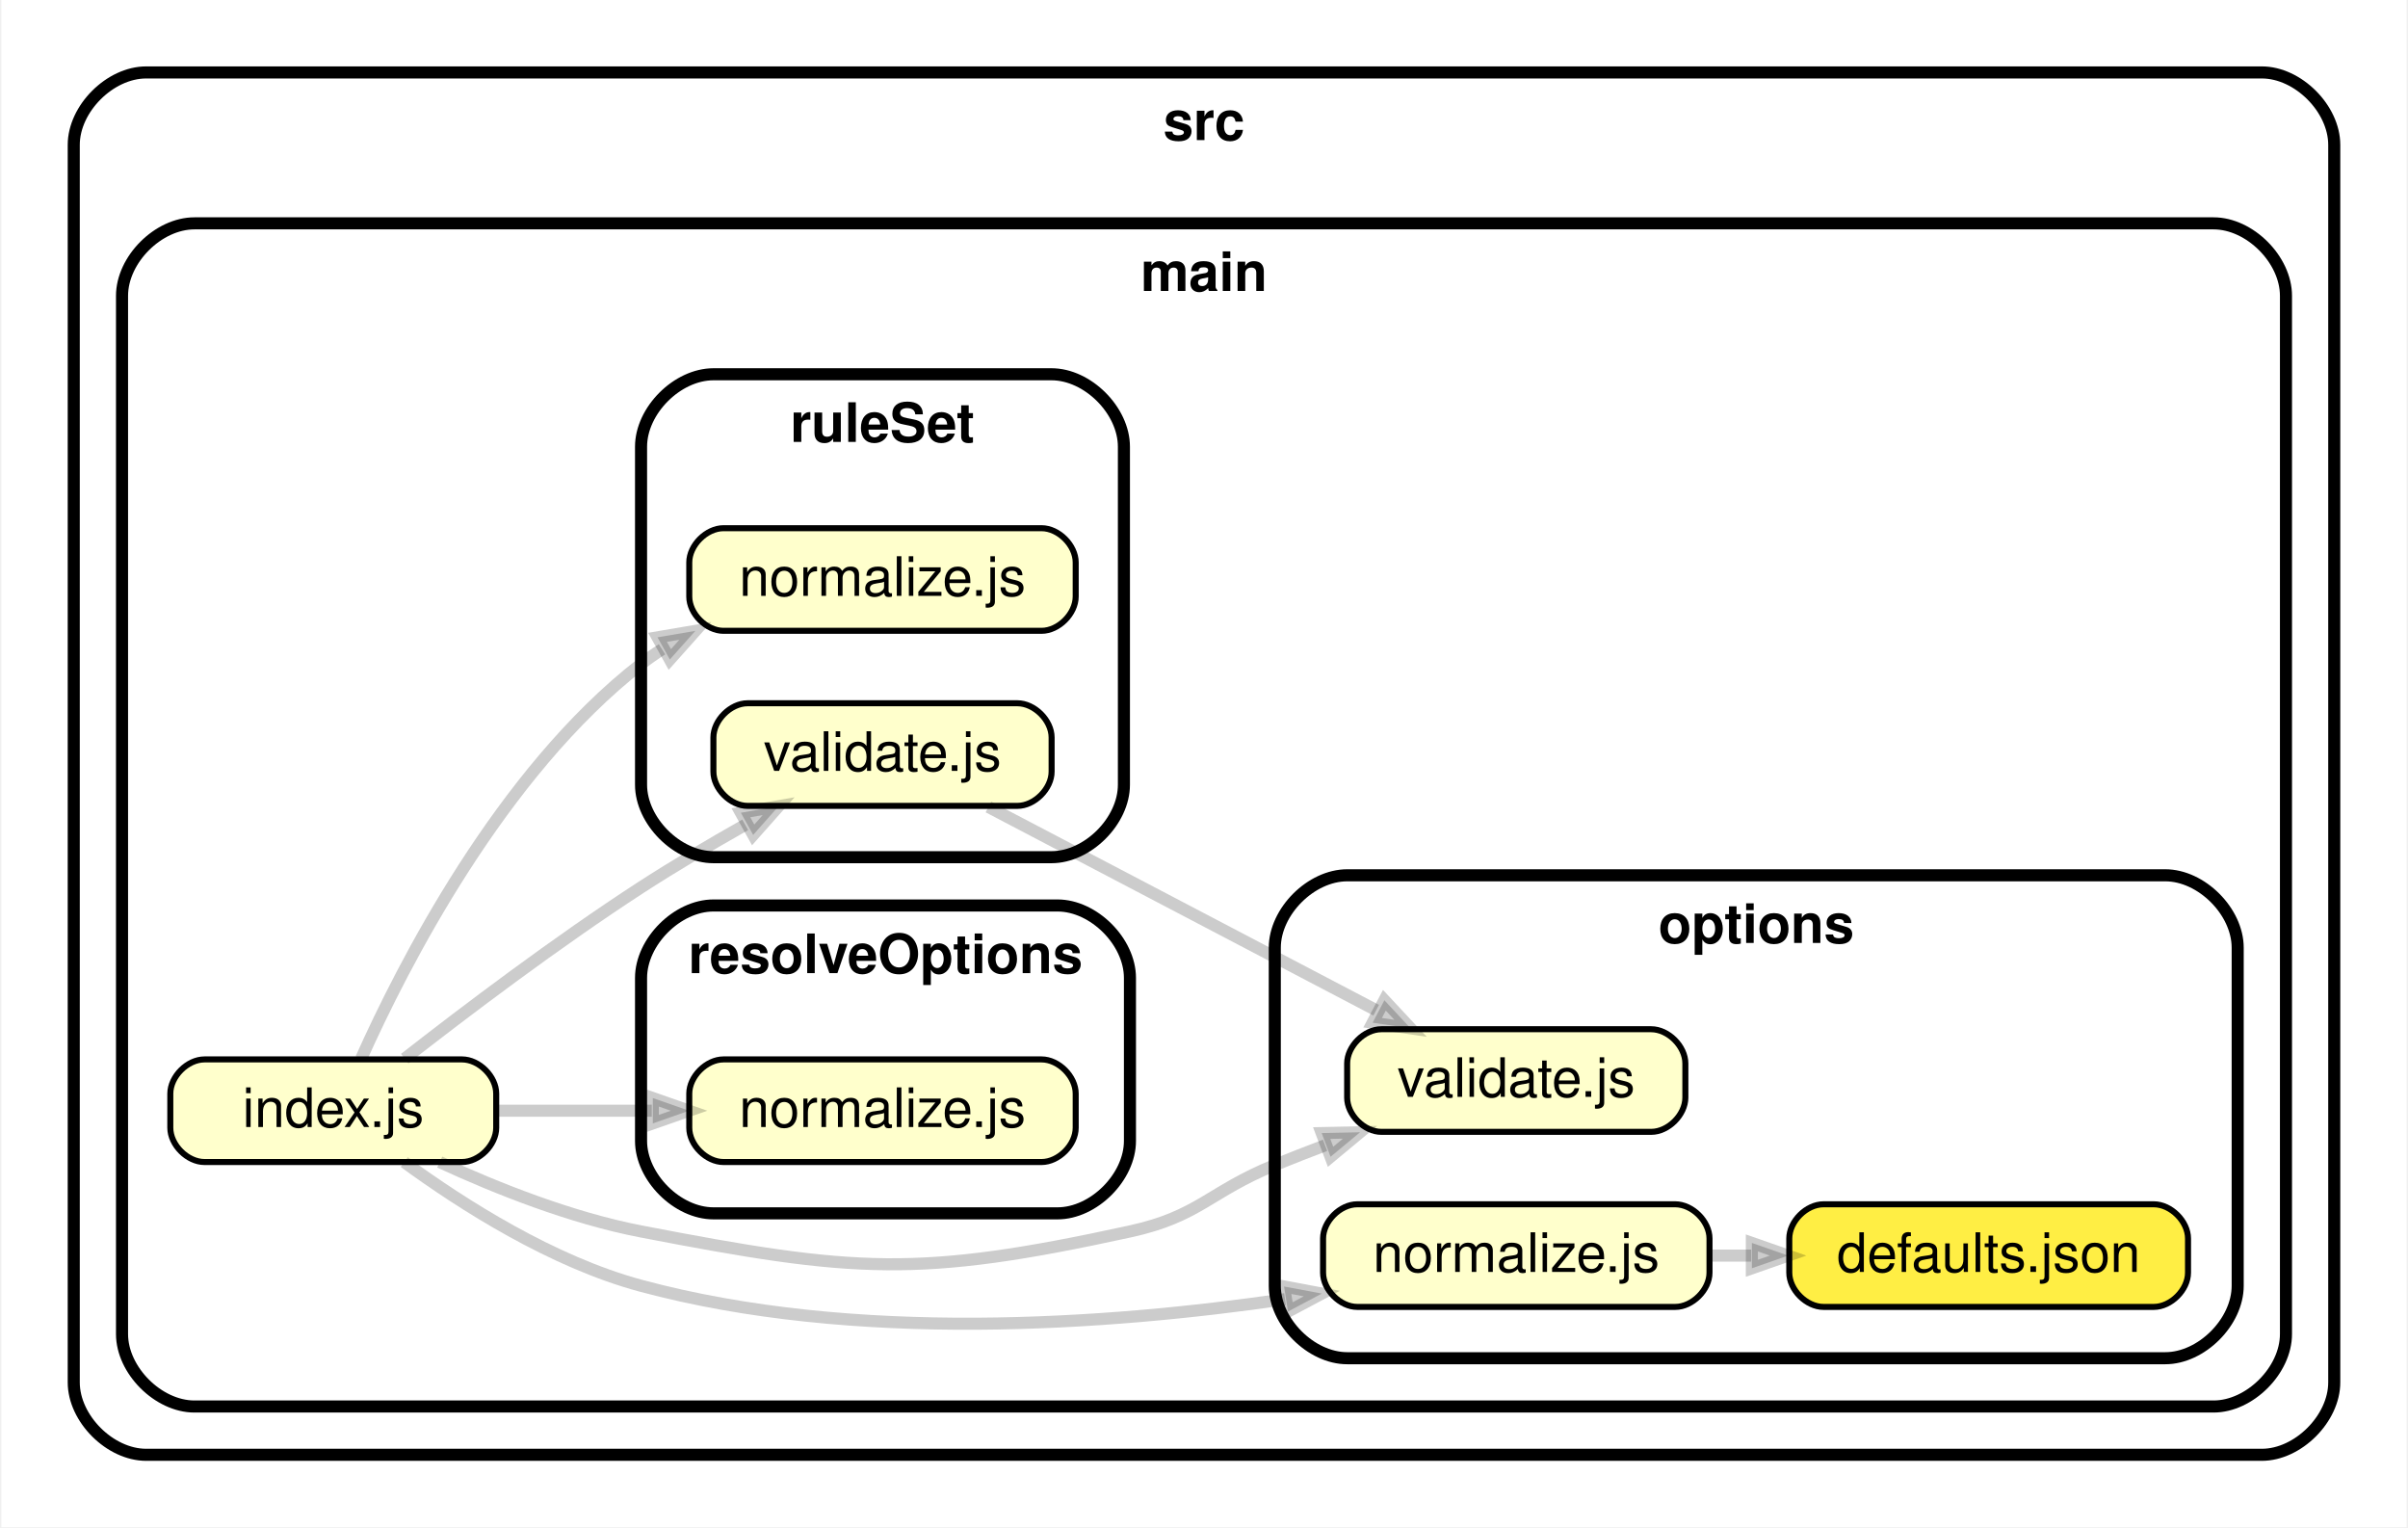
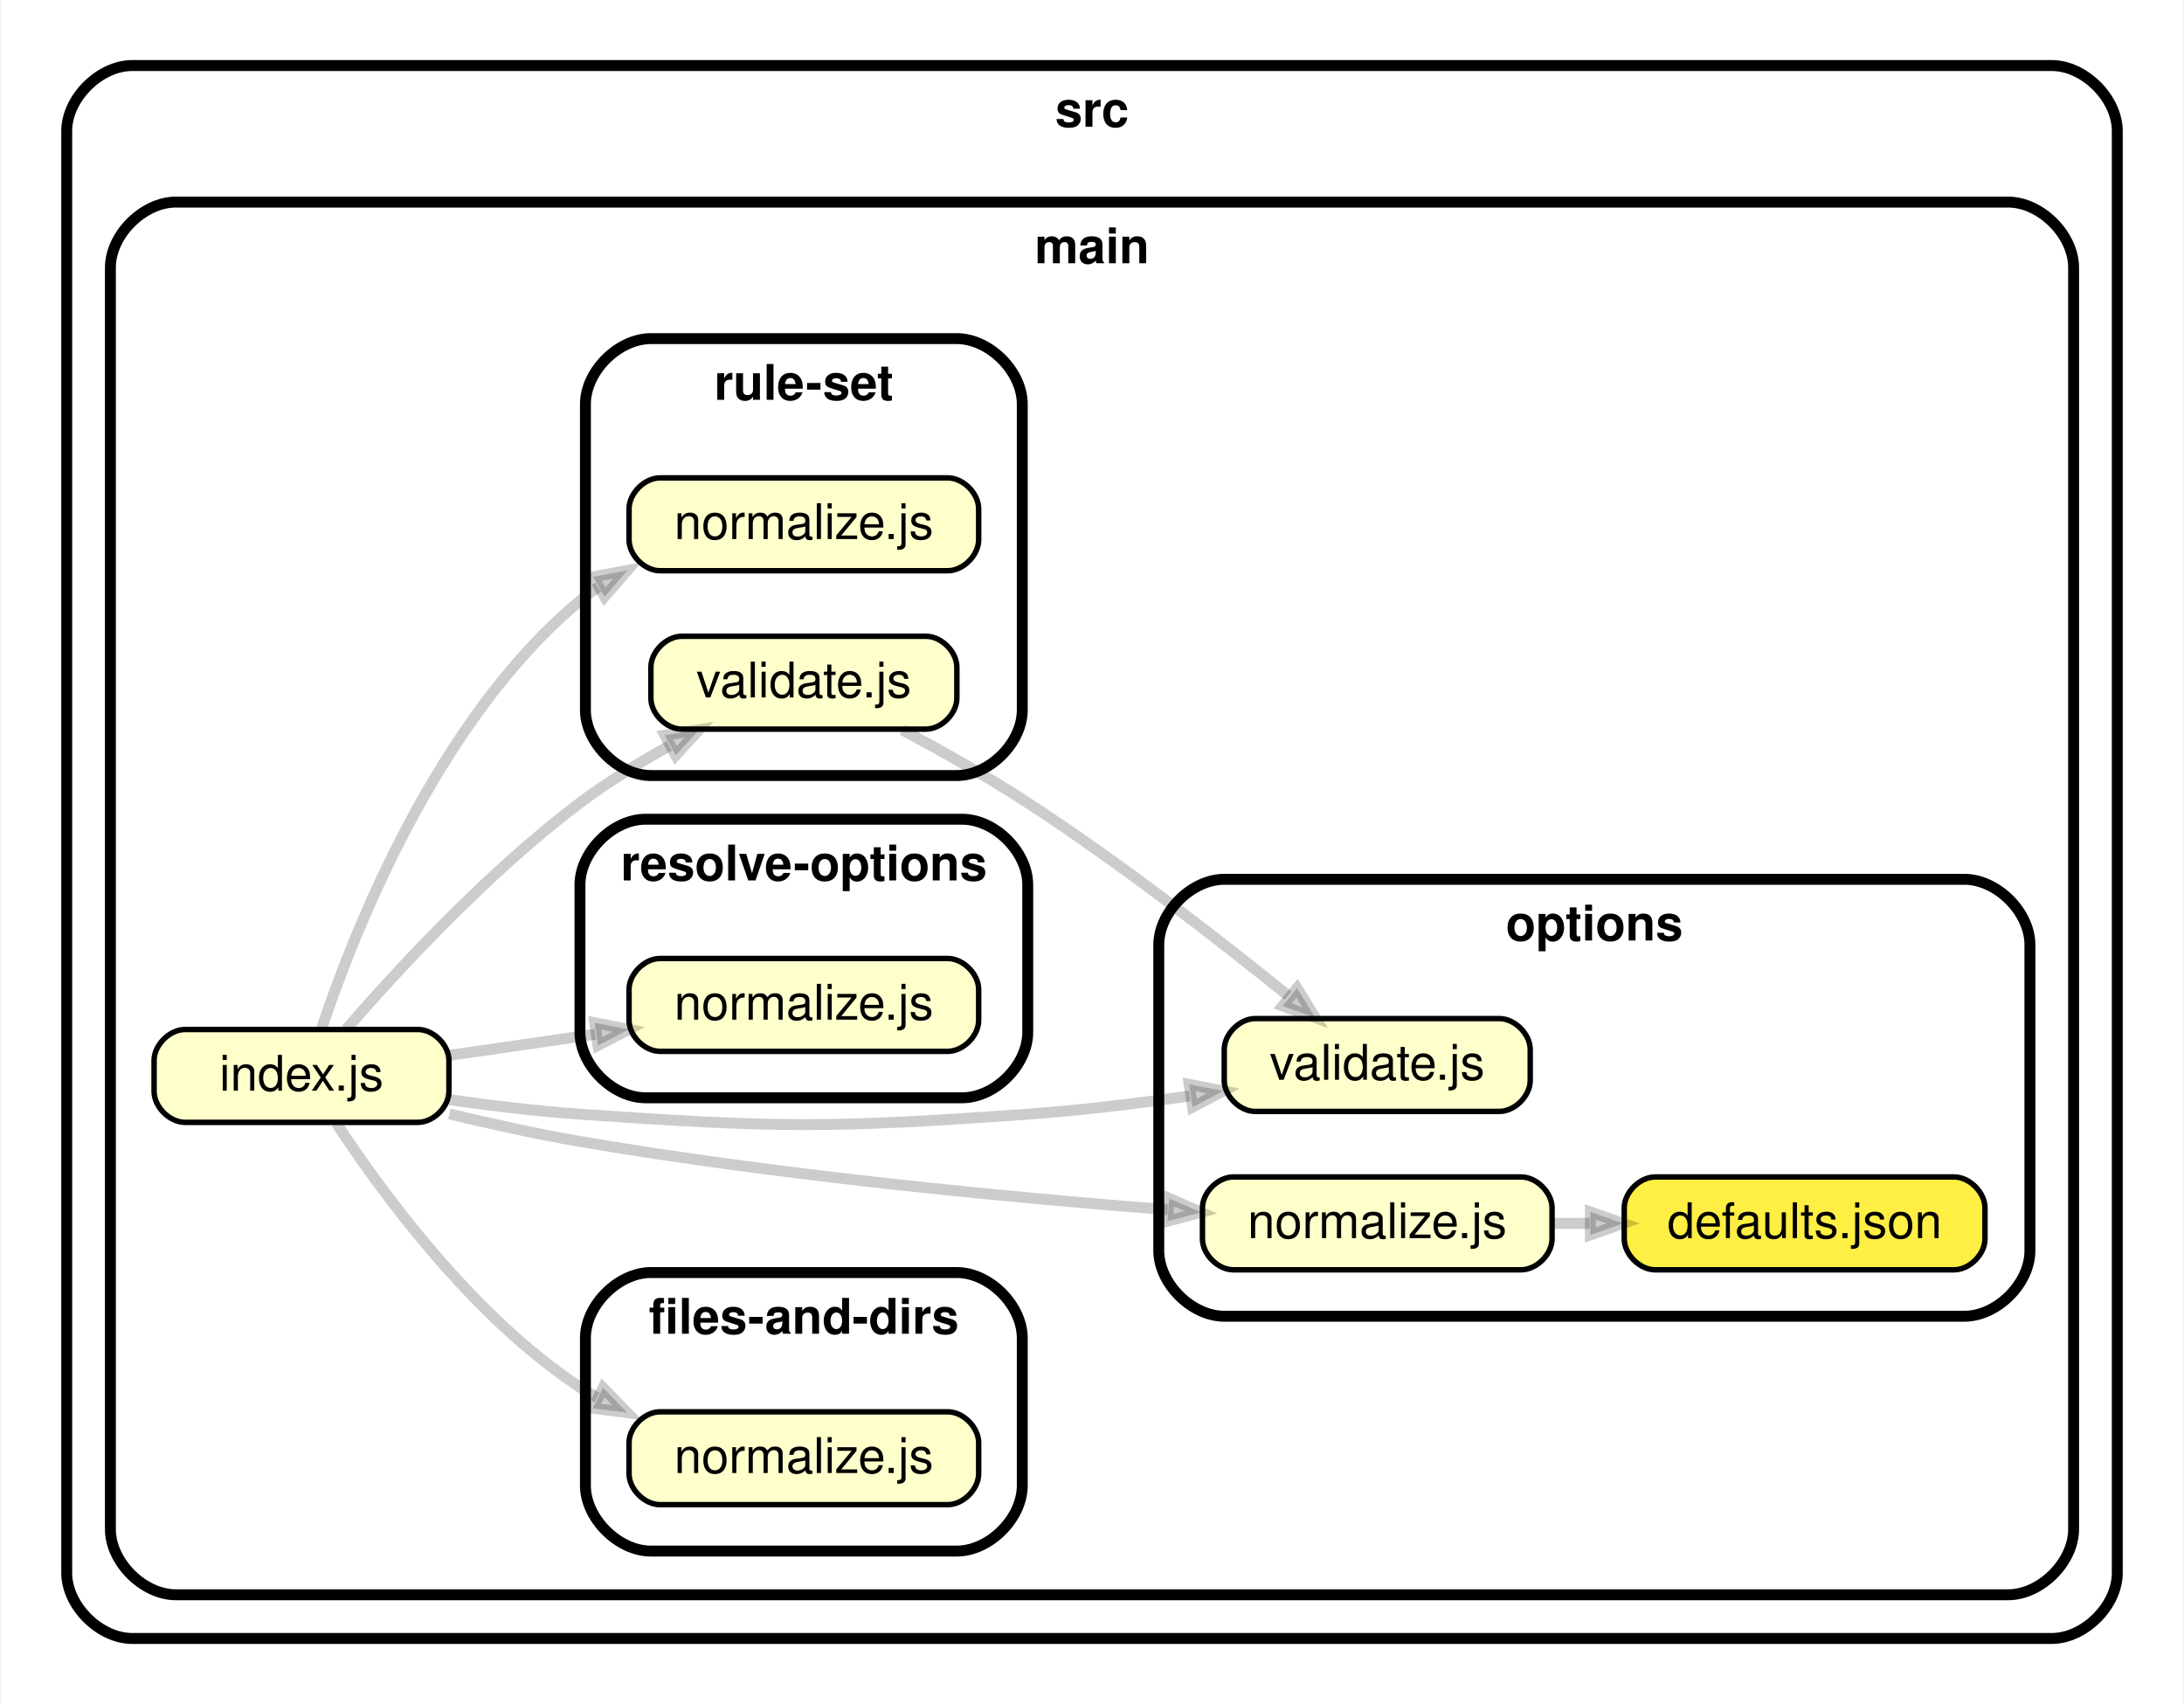
- <svg xmlns="http://www.w3.org/2000/svg" xmlns:xlink="http://www.w3.org/1999/xlink" width="399pt" height="253pt" viewBox="0.00 0.00 398.56 253.00">
-   <g id="graph0" class="graph" transform="scale(1 1) rotate(0) translate(4 249)">
-     <polygon fill="white" stroke="transparent" points="-4,4 -4,-249 394.56,-249 394.56,4 -4,4" />
+ <svg xmlns="http://www.w3.org/2000/svg" xmlns:xlink="http://www.w3.org/1999/xlink" width="400pt" height="312pt" viewBox="0.00 0.00 399.56 312.00">
+   <g id="graph0" class="graph" transform="scale(1 1) rotate(0) translate(4 308)">
+     <polygon fill="white" stroke="transparent" points="-4,4 -4,-308 395.56,-308 395.56,4 -4,4" />
    <g id="clust1" class="cluster">
-       <path fill="#ffffff" stroke="black" stroke-width="2" d="M20,-8C20,-8 370.56,-8 370.56,-8 376.56,-8 382.56,-14 382.56,-20 382.56,-20 382.56,-225 382.56,-225 382.56,-231 376.56,-237 370.56,-237 370.56,-237 20,-237 20,-237 14,-237 8,-231 8,-225 8,-225 8,-20 8,-20 8,-14 14,-8 20,-8" />
-       <text text-anchor="middle" x="195.28" y="-225.8" font-family="Helvetica,sans-Serif" font-weight="bold" font-size="9.00">src</text>
+       <path fill="#ffffff" stroke="black" stroke-width="2" d="M20,-8C20,-8 371.56,-8 371.56,-8 377.56,-8 383.56,-14 383.56,-20 383.56,-20 383.56,-284 383.56,-284 383.56,-290 377.56,-296 371.56,-296 371.56,-296 20,-296 20,-296 14,-296 8,-290 8,-284 8,-284 8,-20 8,-20 8,-14 14,-8 20,-8" />
+       <text text-anchor="middle" x="195.78" y="-284.8" font-family="Helvetica,sans-Serif" font-weight="bold" font-size="9.00">src</text>
    </g>
    <g id="clust2" class="cluster">
-       <path fill="#ffffff" stroke="black" stroke-width="2" d="M28,-16C28,-16 362.56,-16 362.56,-16 368.56,-16 374.56,-22 374.56,-28 374.56,-28 374.56,-200 374.56,-200 374.56,-206 368.56,-212 362.56,-212 362.56,-212 28,-212 28,-212 22,-212 16,-206 16,-200 16,-200 16,-28 16,-28 16,-22 22,-16 28,-16" />
-       <text text-anchor="middle" x="195.28" y="-200.8" font-family="Helvetica,sans-Serif" font-weight="bold" font-size="9.00">main</text>
+       <path fill="#ffffff" stroke="black" stroke-width="2" d="M28,-16C28,-16 363.56,-16 363.56,-16 369.56,-16 375.56,-22 375.56,-28 375.56,-28 375.56,-259 375.56,-259 375.56,-265 369.56,-271 363.56,-271 363.56,-271 28,-271 28,-271 22,-271 16,-265 16,-259 16,-259 16,-28 16,-28 16,-22 22,-16 28,-16" />
+       <text text-anchor="middle" x="195.78" y="-259.8" font-family="Helvetica,sans-Serif" font-weight="bold" font-size="9.00">main</text>
    </g>
    <g id="clust3" class="cluster">
-       <path fill="#ffffff" stroke="black" stroke-width="2" d="M219.01,-24C219.01,-24 354.56,-24 354.56,-24 360.56,-24 366.56,-30 366.56,-36 366.56,-36 366.56,-92 366.56,-92 366.56,-98 360.56,-104 354.56,-104 354.56,-104 219.01,-104 219.01,-104 213.01,-104 207.01,-98 207.01,-92 207.01,-92 207.01,-36 207.01,-36 207.01,-30 213.01,-24 219.01,-24" />
-       <text text-anchor="middle" x="286.79" y="-92.8" font-family="Helvetica,sans-Serif" font-weight="bold" font-size="9.00">options</text>
+       <path fill="#ffffff" stroke="black" stroke-width="2" d="M115,-24C115,-24 171.01,-24 171.01,-24 177.01,-24 183.01,-30 183.01,-36 183.01,-36 183.01,-63 183.01,-63 183.01,-69 177.01,-75 171.01,-75 171.01,-75 115,-75 115,-75 109,-75 103,-69 103,-63 103,-63 103,-36 103,-36 103,-30 109,-24 115,-24" />
+       <text text-anchor="middle" x="143.01" y="-63.8" font-family="Helvetica,sans-Serif" font-weight="bold" font-size="9.00">files-and-dirs</text>
    </g>
    <g id="clust4" class="cluster">
-       <path fill="#ffffff" stroke="black" stroke-width="2" d="M114,-48C114,-48 171.01,-48 171.01,-48 177.01,-48 183.01,-54 183.01,-60 183.01,-60 183.01,-87 183.01,-87 183.01,-93 177.01,-99 171.01,-99 171.01,-99 114,-99 114,-99 108,-99 102,-93 102,-87 102,-87 102,-60 102,-60 102,-54 108,-48 114,-48" />
-       <text text-anchor="middle" x="142.51" y="-87.8" font-family="Helvetica,sans-Serif" font-weight="bold" font-size="9.00">resolveOptions</text>
+       <path fill="#ffffff" stroke="black" stroke-width="2" d="M220.01,-67C220.01,-67 355.56,-67 355.56,-67 361.56,-67 367.56,-73 367.56,-79 367.56,-79 367.56,-135 367.56,-135 367.56,-141 361.56,-147 355.56,-147 355.56,-147 220.01,-147 220.01,-147 214.01,-147 208.01,-141 208.01,-135 208.01,-135 208.01,-79 208.01,-79 208.01,-73 214.01,-67 220.01,-67" />
+       <text text-anchor="middle" x="287.79" y="-135.8" font-family="Helvetica,sans-Serif" font-weight="bold" font-size="9.00">options</text>
    </g>
    <g id="clust5" class="cluster">
-       <path fill="#ffffff" stroke="black" stroke-width="2" d="M114,-107C114,-107 170.01,-107 170.01,-107 176.01,-107 182.01,-113 182.01,-119 182.01,-119 182.01,-175 182.01,-175 182.01,-181 176.01,-187 170.01,-187 170.01,-187 114,-187 114,-187 108,-187 102,-181 102,-175 102,-175 102,-119 102,-119 102,-113 108,-107 114,-107" />
-       <text text-anchor="middle" x="142.01" y="-175.8" font-family="Helvetica,sans-Serif" font-weight="bold" font-size="9.00">ruleSet</text>
+       <path fill="#ffffff" stroke="black" stroke-width="2" d="M114,-107C114,-107 172.01,-107 172.01,-107 178.01,-107 184.01,-113 184.01,-119 184.01,-119 184.01,-146 184.01,-146 184.01,-152 178.01,-158 172.01,-158 172.01,-158 114,-158 114,-158 108,-158 102,-152 102,-146 102,-146 102,-119 102,-119 102,-113 108,-107 114,-107" />
+       <text text-anchor="middle" x="143.01" y="-146.8" font-family="Helvetica,sans-Serif" font-weight="bold" font-size="9.00">resolve-options</text>
+     </g>
+     <g id="clust6" class="cluster">
+       <path fill="#ffffff" stroke="black" stroke-width="2" d="M115,-166C115,-166 171.01,-166 171.01,-166 177.01,-166 183.01,-172 183.01,-178 183.01,-178 183.01,-234 183.01,-234 183.01,-240 177.01,-246 171.01,-246 171.01,-246 115,-246 115,-246 109,-246 103,-240 103,-234 103,-234 103,-178 103,-178 103,-172 109,-166 115,-166" />
+       <text text-anchor="middle" x="143.01" y="-234.8" font-family="Helvetica,sans-Serif" font-weight="bold" font-size="9.00">rule-set</text>
    </g>
    <g id="node1" class="node">
      <g id="a_node1">
-         <a xlink:href="src/main/index.js" xlink:title="index.js">
-           <path fill="#ffffcc" stroke="black" d="M72.33,-73.5C72.33,-73.5 29.67,-73.5 29.67,-73.5 26.83,-73.5 24,-70.67 24,-67.83 24,-67.83 24,-62.17 24,-62.17 24,-59.33 26.83,-56.5 29.67,-56.5 29.67,-56.5 72.33,-56.5 72.33,-56.5 75.17,-56.5 78,-59.33 78,-62.17 78,-62.17 78,-67.83 78,-67.83 78,-70.67 75.17,-73.5 72.33,-73.5" />
-           <text text-anchor="middle" x="51" y="-62.3" font-family="Helvetica,sans-Serif" font-size="9.00">index.js</text>
+         <a xlink:href="src/main/files-and-dirs/normalize.js" xlink:title="normalize.js">
+           <path fill="#ffffcc" stroke="black" d="M169.36,-49.5C169.36,-49.5 116.66,-49.5 116.66,-49.5 113.83,-49.5 110.99,-46.67 110.99,-43.83 110.99,-43.83 110.99,-38.17 110.99,-38.17 110.99,-35.33 113.83,-32.5 116.66,-32.5 116.66,-32.5 169.36,-32.5 169.36,-32.5 172.19,-32.5 175.02,-35.33 175.02,-38.17 175.02,-38.17 175.02,-43.83 175.02,-43.83 175.02,-46.67 172.19,-49.5 169.36,-49.5" />
+           <text text-anchor="middle" x="143.01" y="-38.3" font-family="Helvetica,sans-Serif" font-size="9.00">normalize.js</text>
        </a>
      </g>
    </g>
    <g id="node2" class="node">
      <g id="a_node2">
-         <a xlink:href="src/main/options/normalize.js" xlink:title="normalize.js">
-           <path fill="#ffffcc" stroke="black" d="M273.37,-49.5C273.37,-49.5 220.67,-49.5 220.67,-49.5 217.84,-49.5 215.01,-46.67 215.01,-43.83 215.01,-43.83 215.01,-38.17 215.01,-38.17 215.01,-35.33 217.84,-32.5 220.67,-32.5 220.67,-32.5 273.37,-32.5 273.37,-32.5 276.2,-32.5 279.04,-35.33 279.04,-38.17 279.04,-38.17 279.04,-43.83 279.04,-43.83 279.04,-46.67 276.2,-49.5 273.37,-49.5" />
-           <text text-anchor="middle" x="247.02" y="-38.3" font-family="Helvetica,sans-Serif" font-size="9.00">normalize.js</text>
+         <a xlink:href="src/main/index.js" xlink:title="index.js">
+           <path fill="#ffffcc" stroke="black" d="M72.33,-119.5C72.33,-119.5 29.67,-119.5 29.67,-119.5 26.83,-119.5 24,-116.67 24,-113.83 24,-113.83 24,-108.17 24,-108.17 24,-105.33 26.83,-102.5 29.67,-102.5 29.67,-102.5 72.33,-102.5 72.33,-102.5 75.17,-102.5 78,-105.33 78,-108.17 78,-108.17 78,-113.83 78,-113.83 78,-116.67 75.17,-119.5 72.33,-119.5" />
+           <text text-anchor="middle" x="51" y="-108.3" font-family="Helvetica,sans-Serif" font-size="9.00">index.js</text>
        </a>
      </g>
    </g>
    <g id="edge1" class="edge">
-       <path fill="none" stroke="#000000" stroke-width="2" stroke-opacity="0.2" d="M62.76,-56.49C72.41,-49.44 87.27,-39.96 102,-36 137.3,-26.5 179.22,-29.48 208.7,-33.78" />
-       <polygon fill="#000000" fill-opacity="0.2" stroke="#000000" stroke-width="2" stroke-opacity="0.2" points="208.55,-35.88 214.8,-34.71 209.19,-31.73 208.55,-35.88" />
+       <path fill="none" stroke="#000000" stroke-width="2" stroke-opacity="0.2" d="M57.37,-102.36C65.53,-89.92 82.21,-67.03 102,-54 103.01,-53.34 104.05,-52.71 105.12,-52.1" />
+       <polygon fill="#000000" fill-opacity="0.2" stroke="#000000" stroke-width="2" stroke-opacity="0.2" points="106.23,-53.9 110.66,-49.34 104.35,-50.14 106.23,-53.9" />
    </g>
    <g id="node3" class="node">
      <g id="a_node3">
-         <a xlink:href="src/main/options/validate.js" xlink:title="validate.js">
-           <path fill="#ffffcc" stroke="black" d="M269.38,-78.5C269.38,-78.5 224.67,-78.5 224.67,-78.5 221.83,-78.5 219,-75.67 219,-72.83 219,-72.83 219,-67.17 219,-67.17 219,-64.33 221.83,-61.5 224.67,-61.5 224.67,-61.5 269.38,-61.5 269.38,-61.5 272.21,-61.5 275.04,-64.33 275.04,-67.17 275.04,-67.17 275.04,-72.83 275.04,-72.83 275.04,-75.67 272.21,-78.5 269.38,-78.5" />
-           <text text-anchor="middle" x="247.02" y="-67.3" font-family="Helvetica,sans-Serif" font-size="9.00">validate.js</text>
+         <a xlink:href="src/main/options/normalize.js" xlink:title="normalize.js">
+           <path fill="#ffffcc" stroke="black" d="M274.37,-92.5C274.37,-92.5 221.67,-92.5 221.67,-92.5 218.84,-92.5 216.01,-89.67 216.01,-86.83 216.01,-86.83 216.01,-81.17 216.01,-81.17 216.01,-78.33 218.84,-75.5 221.67,-75.5 221.67,-75.5 274.37,-75.5 274.37,-75.5 277.2,-75.5 280.04,-78.33 280.04,-81.17 280.04,-81.17 280.04,-86.83 280.04,-86.83 280.04,-89.67 277.2,-92.5 274.37,-92.5" />
+           <text text-anchor="middle" x="248.02" y="-81.3" font-family="Helvetica,sans-Serif" font-size="9.00">normalize.js</text>
        </a>
      </g>
    </g>
    <g id="edge2" class="edge">
-       <path fill="none" stroke="#000000" stroke-width="2" stroke-opacity="0.2" d="M68.64,-56.49C78.14,-52.11 90.43,-47.23 102,-45 137.36,-38.19 147.84,-37.32 183.01,-45 194.48,-47.5 196.15,-51.57 207.01,-56 209.7,-57.1 212.52,-58.2 215.34,-59.27" />
-       <polygon fill="#000000" fill-opacity="0.2" stroke="#000000" stroke-width="2" stroke-opacity="0.2" points="214.78,-61.3 221.14,-61.43 216.25,-57.37 214.78,-61.3" />
+       <path fill="none" stroke="#000000" stroke-width="2" stroke-opacity="0.2" d="M78.07,-104.05C85.74,-102.2 94.17,-100.34 102,-99 138.34,-92.79 180.27,-88.79 209.66,-86.5" />
+       <polygon fill="#000000" fill-opacity="0.2" stroke="#000000" stroke-width="2" stroke-opacity="0.2" points="209.92,-88.58 215.74,-86.03 209.6,-84.4 209.92,-88.58" />
    </g>
    <g id="node4" class="node">
      <g id="a_node4">
-         <a xlink:href="src/main/resolveOptions/normalize.js" xlink:title="normalize.js">
-           <path fill="#ffffcc" stroke="black" d="M168.36,-73.5C168.36,-73.5 115.66,-73.5 115.66,-73.5 112.83,-73.5 109.99,-70.67 109.99,-67.83 109.99,-67.83 109.99,-62.17 109.99,-62.17 109.99,-59.33 112.83,-56.5 115.66,-56.5 115.66,-56.5 168.36,-56.5 168.36,-56.5 171.19,-56.5 174.02,-59.33 174.02,-62.17 174.02,-62.17 174.02,-67.83 174.02,-67.83 174.02,-70.67 171.19,-73.5 168.36,-73.5" />
-           <text text-anchor="middle" x="142.01" y="-62.3" font-family="Helvetica,sans-Serif" font-size="9.00">normalize.js</text>
+         <a xlink:href="src/main/options/validate.js" xlink:title="validate.js">
+           <path fill="#ffffcc" stroke="black" d="M270.38,-121.5C270.38,-121.5 225.67,-121.5 225.67,-121.5 222.83,-121.5 220,-118.67 220,-115.83 220,-115.83 220,-110.17 220,-110.17 220,-107.33 222.83,-104.5 225.67,-104.5 225.67,-104.5 270.38,-104.5 270.38,-104.5 273.21,-104.5 276.04,-107.33 276.04,-110.17 276.04,-110.17 276.04,-115.83 276.04,-115.83 276.04,-118.67 273.21,-121.5 270.38,-121.5" />
+           <text text-anchor="middle" x="248.02" y="-110.3" font-family="Helvetica,sans-Serif" font-size="9.00">validate.js</text>
        </a>
      </g>
    </g>
    <g id="edge3" class="edge">
-       <path fill="none" stroke="#000000" stroke-width="2" stroke-opacity="0.2" d="M78.22,-65C86.23,-65 95.19,-65 103.78,-65" />
-       <polygon fill="#000000" fill-opacity="0.2" stroke="#000000" stroke-width="2" stroke-opacity="0.2" points="103.95,-67.1 109.95,-65 103.95,-62.9 103.95,-67.1" />
+       <path fill="none" stroke="#000000" stroke-width="2" stroke-opacity="0.2" d="M78.14,-106.64C85.8,-105.55 94.22,-104.54 102,-104 138.36,-101.47 147.66,-101.42 184.01,-104 193.69,-104.69 204.14,-105.96 213.69,-107.34" />
+       <polygon fill="#000000" fill-opacity="0.2" stroke="#000000" stroke-width="2" stroke-opacity="0.2" points="213.58,-109.45 219.82,-108.25 214.2,-105.29 213.58,-109.45" />
    </g>
    <g id="node5" class="node">
      <g id="a_node5">
-         <a xlink:href="src/main/ruleSet/normalize.js" xlink:title="normalize.js">
-           <path fill="#ffffcc" stroke="black" d="M168.36,-161.5C168.36,-161.5 115.66,-161.5 115.66,-161.5 112.83,-161.5 109.99,-158.67 109.99,-155.83 109.99,-155.83 109.99,-150.17 109.99,-150.17 109.99,-147.33 112.83,-144.5 115.66,-144.5 115.66,-144.5 168.36,-144.5 168.36,-144.5 171.19,-144.5 174.02,-147.33 174.02,-150.17 174.02,-150.17 174.02,-155.83 174.02,-155.83 174.02,-158.67 171.19,-161.5 168.36,-161.5" />
-           <text text-anchor="middle" x="142.01" y="-150.3" font-family="Helvetica,sans-Serif" font-size="9.00">normalize.js</text>
+         <a xlink:href="src/main/resolve-options/normalize.js" xlink:title="normalize.js">
+           <path fill="#ffffcc" stroke="black" d="M169.36,-132.5C169.36,-132.5 116.66,-132.5 116.66,-132.5 113.83,-132.5 110.99,-129.67 110.99,-126.83 110.99,-126.83 110.99,-121.17 110.99,-121.17 110.99,-118.33 113.83,-115.5 116.66,-115.5 116.66,-115.5 169.36,-115.5 169.36,-115.5 172.19,-115.5 175.02,-118.33 175.02,-121.17 175.02,-121.17 175.02,-126.83 175.02,-126.83 175.02,-129.67 172.19,-132.5 169.36,-132.5" />
+           <text text-anchor="middle" x="143.01" y="-121.3" font-family="Helvetica,sans-Serif" font-size="9.00">normalize.js</text>
        </a>
      </g>
    </g>
    <g id="edge4" class="edge">
-       <path fill="none" stroke="#000000" stroke-width="2" stroke-opacity="0.2" d="M55.62,-73.62C62.46,-88.92 78.74,-120.92 102,-139 103.11,-139.86 104.27,-140.67 105.48,-141.44" />
-       <polygon fill="#000000" fill-opacity="0.2" stroke="#000000" stroke-width="2" stroke-opacity="0.2" points="104.73,-143.42 111,-144.49 106.77,-139.75 104.73,-143.42" />
+       <path fill="none" stroke="#000000" stroke-width="2" stroke-opacity="0.2" d="M78.03,-114.76C86.39,-115.97 95.81,-117.33 104.8,-118.63" />
+       <polygon fill="#000000" fill-opacity="0.2" stroke="#000000" stroke-width="2" stroke-opacity="0.2" points="104.7,-120.73 110.94,-119.51 105.3,-116.58 104.7,-120.73" />
    </g>
    <g id="node6" class="node">
      <g id="a_node6">
-         <a xlink:href="src/main/ruleSet/validate.js" xlink:title="validate.js">
-           <path fill="#ffffcc" stroke="black" d="M164.36,-132.5C164.36,-132.5 119.65,-132.5 119.65,-132.5 116.82,-132.5 113.99,-129.67 113.99,-126.83 113.99,-126.83 113.99,-121.17 113.99,-121.17 113.99,-118.33 116.82,-115.5 119.65,-115.5 119.65,-115.5 164.36,-115.5 164.36,-115.5 167.19,-115.5 170.03,-118.33 170.03,-121.17 170.03,-121.17 170.03,-126.83 170.03,-126.83 170.03,-129.67 167.19,-132.5 164.36,-132.5" />
-           <text text-anchor="middle" x="142.01" y="-121.3" font-family="Helvetica,sans-Serif" font-size="9.00">validate.js</text>
+         <a xlink:href="src/main/rule-set/normalize.js" xlink:title="normalize.js">
+           <path fill="#ffffcc" stroke="black" d="M169.36,-220.5C169.36,-220.5 116.66,-220.5 116.66,-220.5 113.83,-220.5 110.99,-217.67 110.99,-214.83 110.99,-214.83 110.99,-209.17 110.99,-209.17 110.99,-206.33 113.83,-203.5 116.66,-203.5 116.66,-203.5 169.36,-203.5 169.36,-203.5 172.19,-203.5 175.02,-206.33 175.02,-209.17 175.02,-209.17 175.02,-214.83 175.02,-214.83 175.02,-217.67 172.19,-220.5 169.36,-220.5" />
+           <text text-anchor="middle" x="143.01" y="-209.3" font-family="Helvetica,sans-Serif" font-size="9.00">normalize.js</text>
        </a>
      </g>
    </g>
    <g id="edge5" class="edge">
-       <path fill="none" stroke="#000000" stroke-width="2" stroke-opacity="0.2" d="M62.84,-73.63C72.79,-81.4 88.05,-92.95 102,-102 107.48,-105.55 113.56,-109.14 119.26,-112.36" />
-       <polygon fill="#000000" fill-opacity="0.2" stroke="#000000" stroke-width="2" stroke-opacity="0.2" points="118.54,-114.36 124.8,-115.45 120.58,-110.69 118.54,-114.36" />
+       <path fill="none" stroke="#000000" stroke-width="2" stroke-opacity="0.2" d="M54.62,-119.5C60.38,-136.78 75.73,-176.19 102,-198 103.06,-198.88 104.17,-199.7 105.34,-200.48" />
+       <polygon fill="#000000" fill-opacity="0.2" stroke="#000000" stroke-width="2" stroke-opacity="0.2" points="104.42,-202.38 110.67,-203.56 106.52,-198.74 104.42,-202.38" />
    </g>
    <g id="node7" class="node">
      <g id="a_node7">
-         <a xlink:href="src/main/options/defaults.json" xlink:title="defaults.json">
-           <path fill="#ffee44" stroke="black" d="M352.66,-49.5C352.66,-49.5 297.93,-49.5 297.93,-49.5 295.09,-49.5 292.26,-46.67 292.26,-43.83 292.26,-43.83 292.26,-38.17 292.26,-38.17 292.26,-35.33 295.09,-32.5 297.93,-32.5 297.93,-32.5 352.66,-32.5 352.66,-32.5 355.5,-32.5 358.33,-35.33 358.33,-38.17 358.33,-38.17 358.33,-43.83 358.33,-43.83 358.33,-46.67 355.5,-49.5 352.66,-49.5" />
-           <text text-anchor="middle" x="325.3" y="-38.3" font-family="Helvetica,sans-Serif" font-size="9.00">defaults.json</text>
+         <a xlink:href="src/main/rule-set/validate.js" xlink:title="validate.js">
+           <path fill="#ffffcc" stroke="black" d="M165.36,-191.5C165.36,-191.5 120.65,-191.5 120.65,-191.5 117.82,-191.5 114.99,-188.67 114.99,-185.83 114.99,-185.83 114.99,-180.17 114.99,-180.17 114.99,-177.33 117.82,-174.5 120.65,-174.5 120.65,-174.5 165.36,-174.5 165.36,-174.5 168.19,-174.5 171.03,-177.33 171.03,-180.17 171.03,-180.17 171.03,-185.83 171.03,-185.83 171.03,-188.67 168.19,-191.5 165.36,-191.5" />
+           <text text-anchor="middle" x="143.01" y="-180.3" font-family="Helvetica,sans-Serif" font-size="9.00">validate.js</text>
        </a>
      </g>
    </g>
    <g id="edge6" class="edge">
-       <path fill="none" stroke="#000000" stroke-width="2" stroke-opacity="0.2" d="M279.05,-41C281.32,-41 283.64,-41 285.95,-41" />
-       <polygon fill="#000000" fill-opacity="0.2" stroke="#000000" stroke-width="2" stroke-opacity="0.2" points="286.06,-43.1 292.06,-41 286.06,-38.9 286.06,-43.1" />
+       <path fill="none" stroke="#000000" stroke-width="2" stroke-opacity="0.2" d="M59.16,-119.52C68.35,-130.11 85.12,-148.32 102,-161 107.04,-164.78 112.81,-168.34 118.36,-171.44" />
+       <polygon fill="#000000" fill-opacity="0.2" stroke="#000000" stroke-width="2" stroke-opacity="0.2" points="117.54,-173.38 123.82,-174.39 119.54,-169.69 117.54,-173.38" />
+     </g>
+     <g id="node8" class="node">
+       <g id="a_node8">
+         <a xlink:href="src/main/options/defaults.json" xlink:title="defaults.json">
+           <path fill="#ffee44" stroke="black" d="M353.66,-92.5C353.66,-92.5 298.93,-92.5 298.93,-92.5 296.09,-92.5 293.26,-89.67 293.26,-86.83 293.26,-86.83 293.26,-81.17 293.26,-81.17 293.26,-78.33 296.09,-75.5 298.93,-75.5 298.93,-75.5 353.66,-75.5 353.66,-75.5 356.5,-75.5 359.33,-78.33 359.33,-81.17 359.33,-81.17 359.33,-86.83 359.33,-86.83 359.33,-89.67 356.5,-92.5 353.66,-92.5" />
+           <text text-anchor="middle" x="326.3" y="-81.3" font-family="Helvetica,sans-Serif" font-size="9.00">defaults.json</text>
+         </a>
+       </g>
    </g>
    <g id="edge7" class="edge">
-       <path fill="none" stroke="#000000" stroke-width="2" stroke-opacity="0.2" d="M159.56,-115.32C176.98,-106.19 204.5,-91.76 223.81,-81.65" />
-       <polygon fill="#000000" fill-opacity="0.2" stroke="#000000" stroke-width="2" stroke-opacity="0.2" points="225.17,-83.3 229.51,-78.65 223.22,-79.58 225.17,-83.3" />
+       <path fill="none" stroke="#000000" stroke-width="2" stroke-opacity="0.2" d="M280.05,-84C282.32,-84 284.64,-84 286.95,-84" />
+       <polygon fill="#000000" fill-opacity="0.2" stroke="#000000" stroke-width="2" stroke-opacity="0.2" points="287.06,-86.1 293.06,-84 287.06,-81.9 287.06,-86.1" />
+     </g>
+     <g id="edge8" class="edge">
+       <path fill="none" stroke="#000000" stroke-width="2" stroke-opacity="0.2" d="M161.07,-174.34C168.29,-170.49 176.71,-165.76 184.01,-161 200.96,-149.97 219.22,-135.78 231.7,-125.7" />
+       <polygon fill="#000000" fill-opacity="0.2" stroke="#000000" stroke-width="2" stroke-opacity="0.2" points="233.34,-127.07 236.67,-121.65 230.69,-123.81 233.34,-127.07" />
    </g>
  </g>
</svg>
